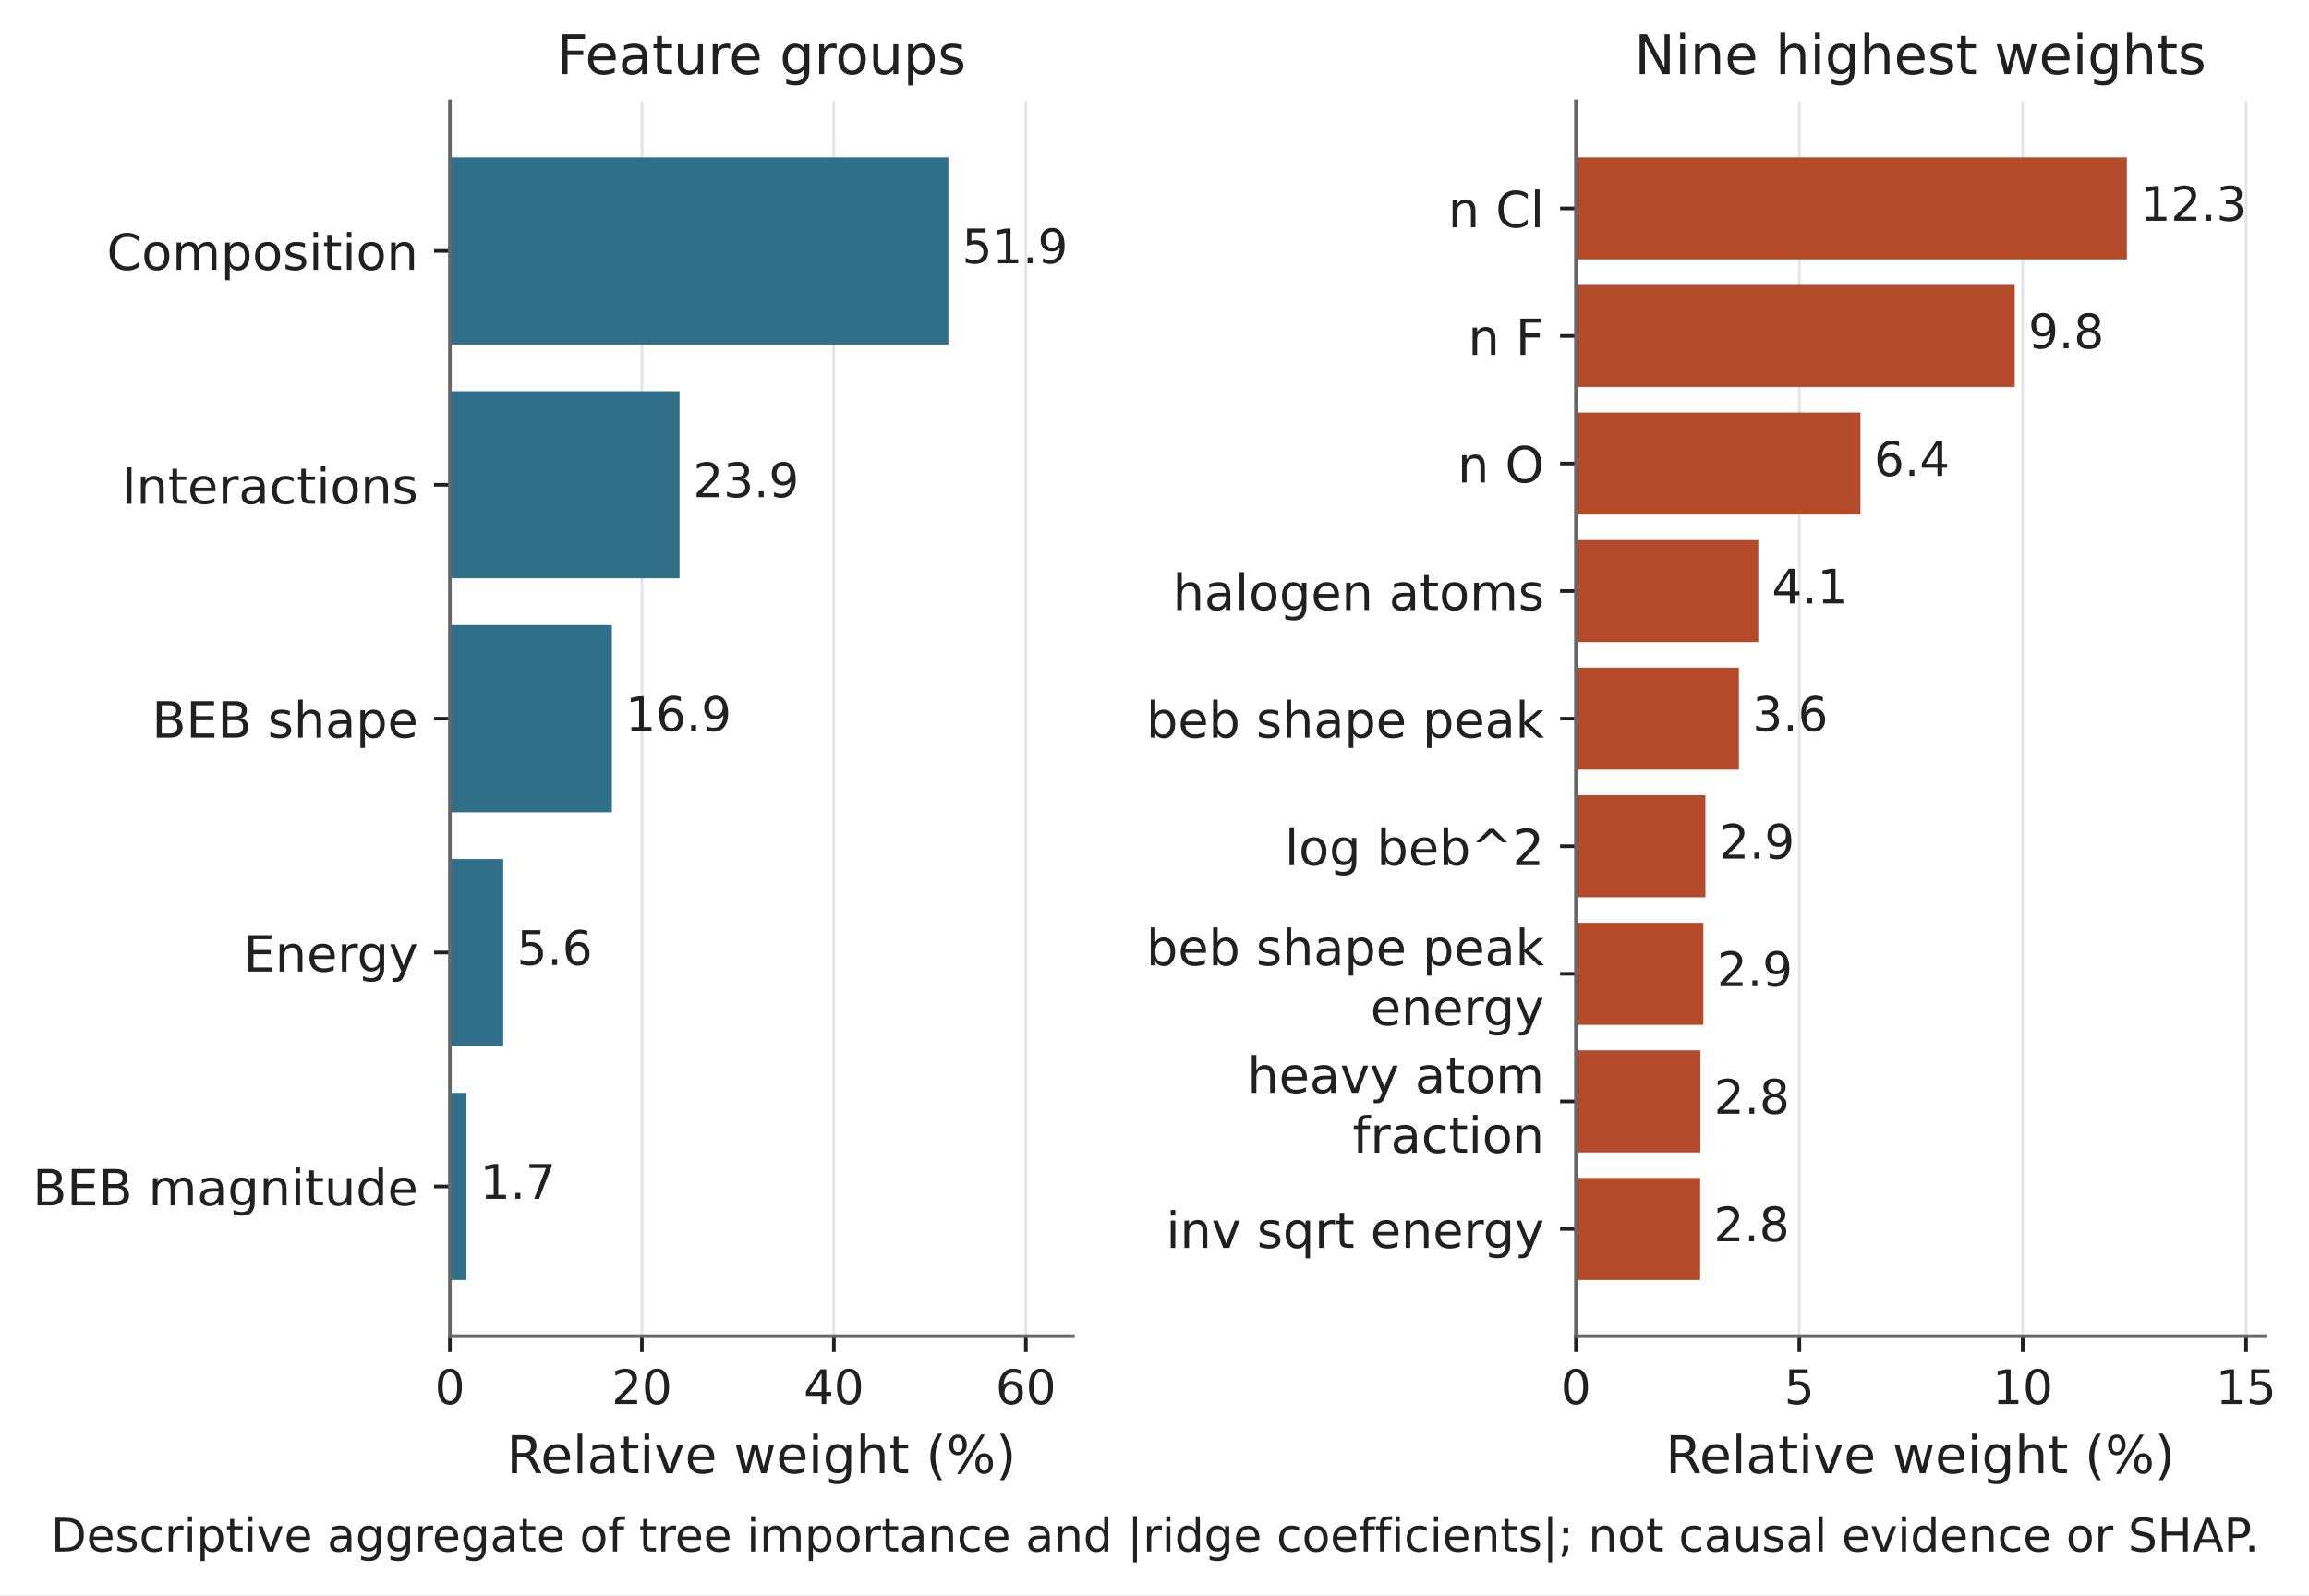
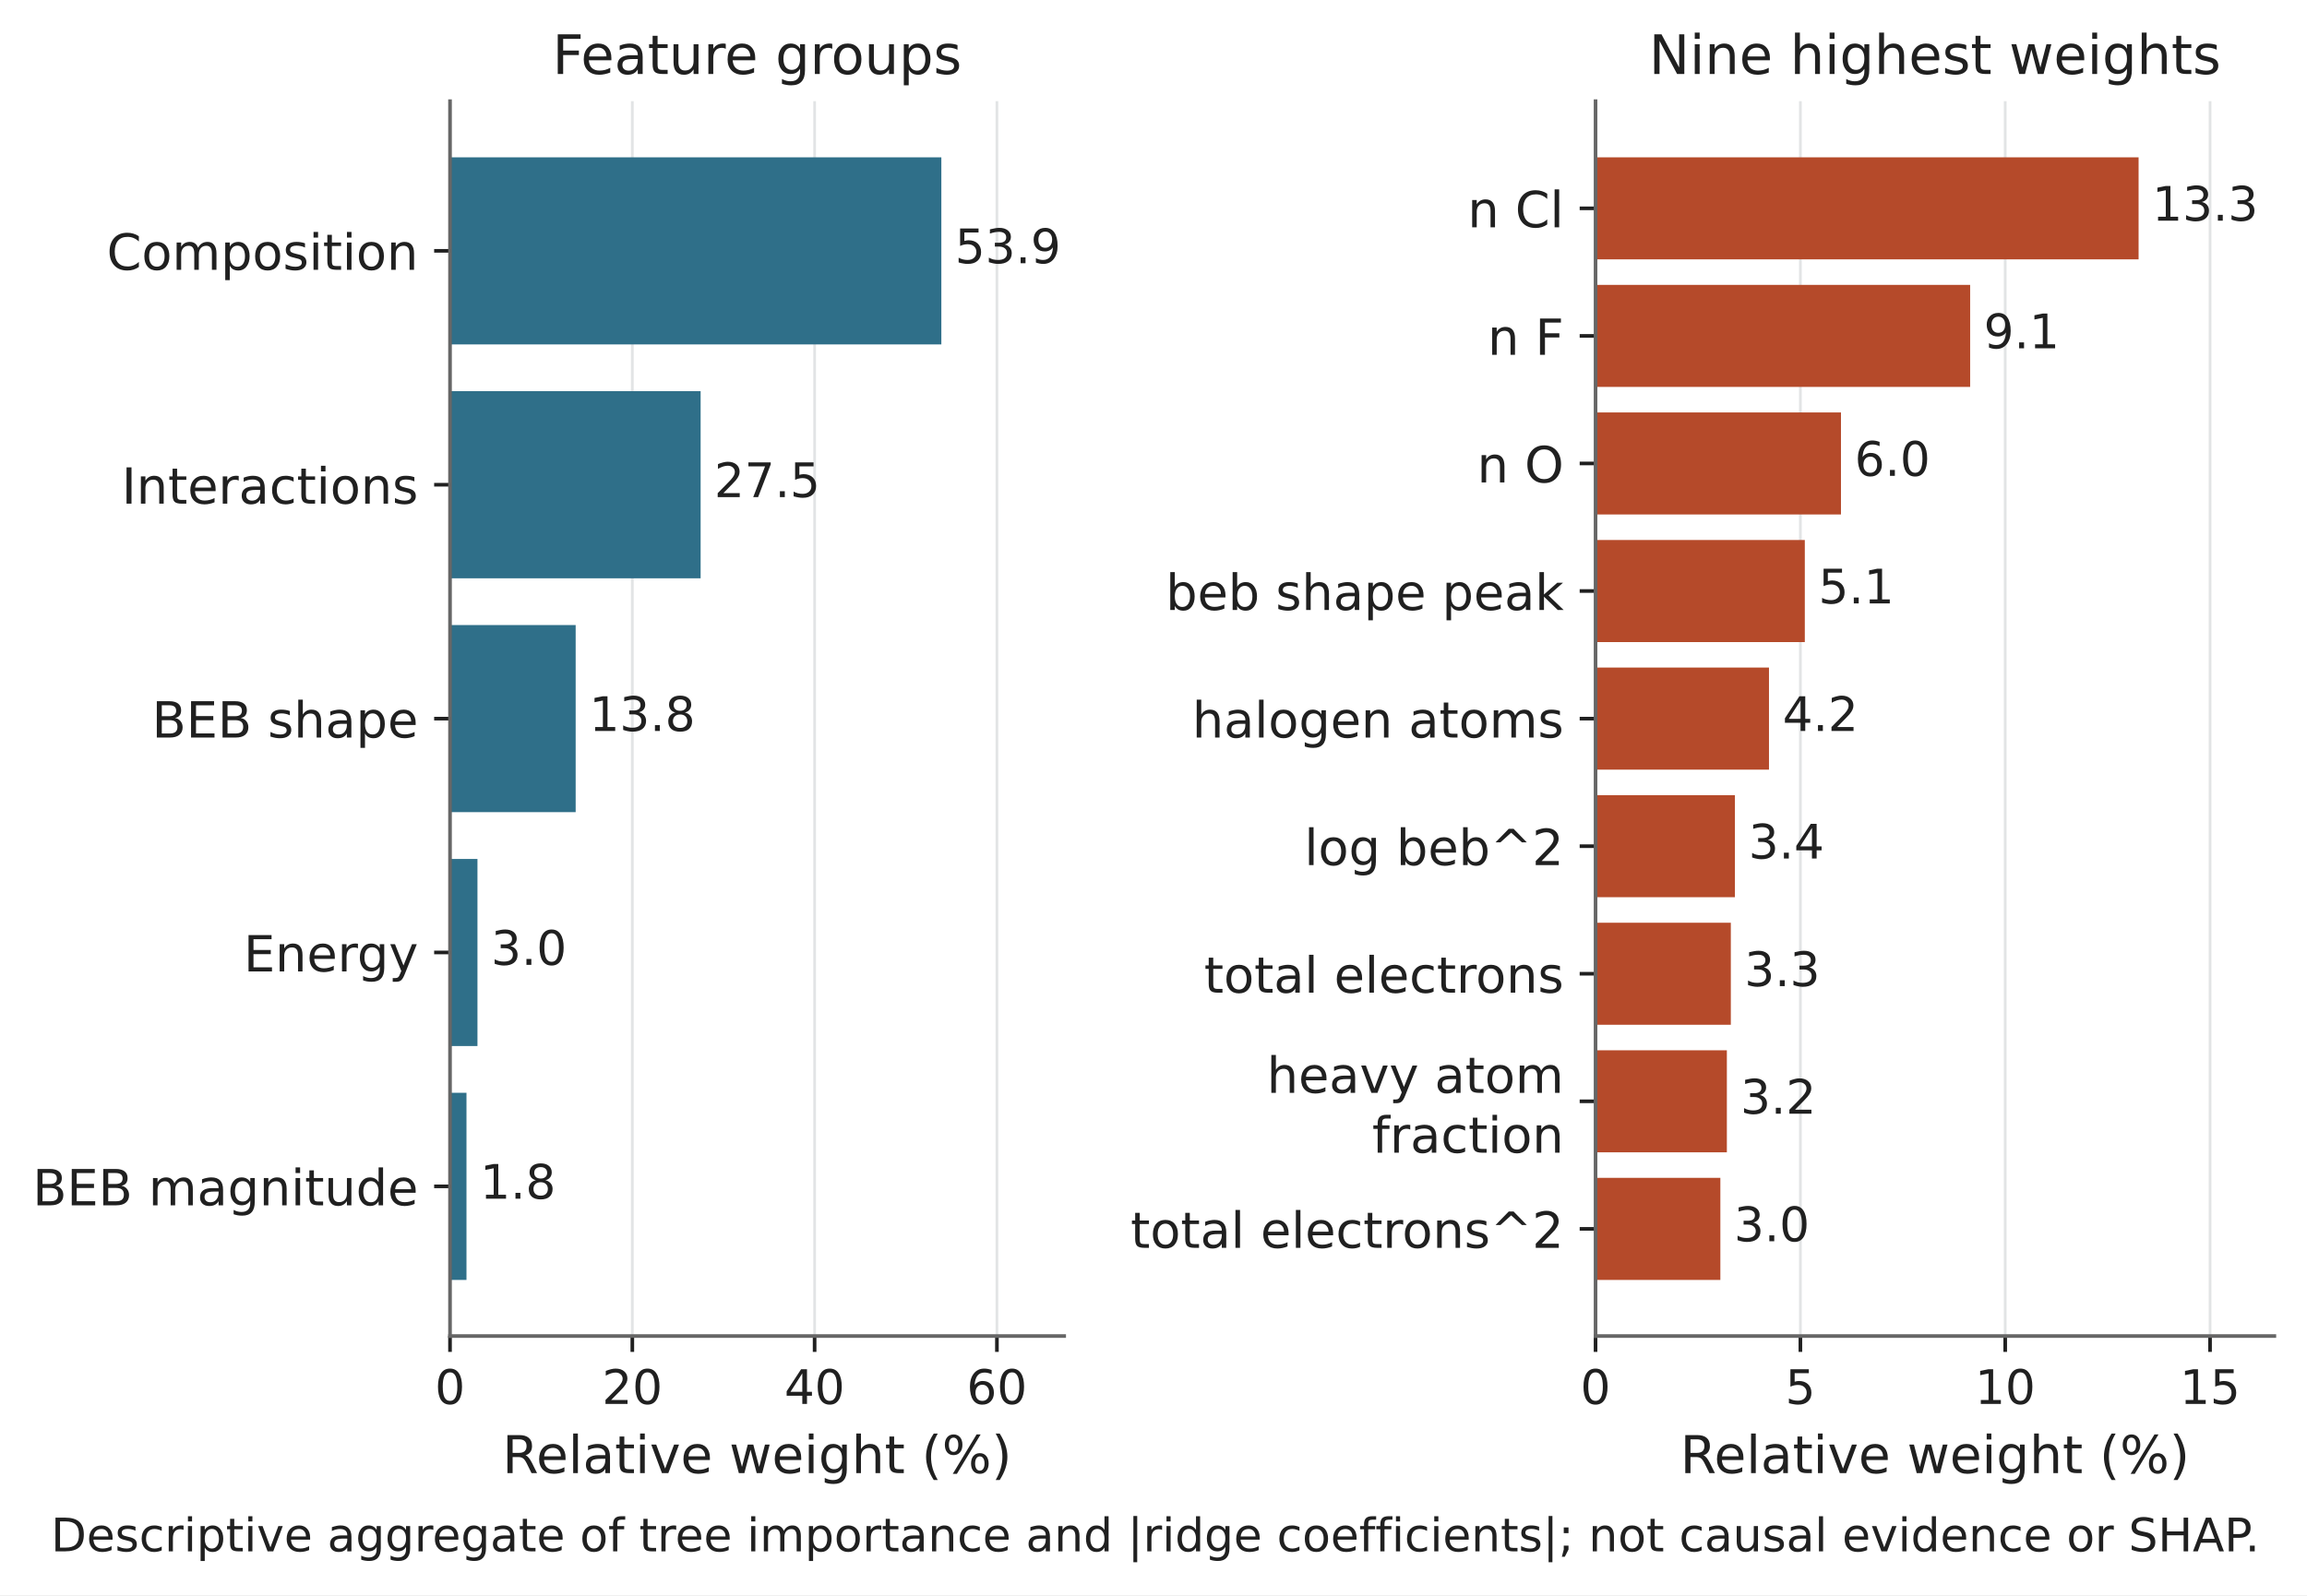
- <svg xmlns="http://www.w3.org/2000/svg" xmlns:xlink="http://www.w3.org/1999/xlink" width="509.316pt" height="351.862pt" viewBox="0 0 509.316 351.862" version="1.1">
+ <svg xmlns="http://www.w3.org/2000/svg" xmlns:xlink="http://www.w3.org/1999/xlink" width="508.762pt" height="351.862pt" viewBox="0 0 508.762 351.862" version="1.1">
  <defs>
    <style type="text/css">*{stroke-linejoin: round; stroke-linecap: butt}</style>
  </defs>
  <g id="figure_1">
    <g id="patch_1">
-       <path d="M 0 351.862  L 509.316 351.862  L 509.316 0  L 0 0  z " style="fill: #ffffff" />
+       <path d="M 0 351.862  L 508.762 351.862  L 508.762 0  L 0 0  z " style="fill: #ffffff" />
    </g>
    <g id="axes_1">
      <g id="patch_2">
-         <path d="M 99.242 294.718  L 236.682 294.718  L 236.682 22.318  L 99.242 22.318  z " style="fill: #ffffff" />
+         <path d="M 99.242 294.718  L 234.682 294.718  L 234.682 22.318  L 99.242 22.318  z " style="fill: #ffffff" />
      </g>
      <g id="matplotlib.axis_1">
        <g id="xtick_1">
          <g id="line2d_1">
-             <path d="M 99.242 294.718  L 99.242 22.318  " clip-path="url(#p1b26fe51cd)" style="fill: none; stroke: #e2e4e5; stroke-width: 0.6; stroke-linecap: square" />
+             <path d="M 99.242 294.718  L 99.242 22.318  " clip-path="url(#p15e8ff635b)" style="fill: none; stroke: #e2e4e5; stroke-width: 0.6; stroke-linecap: square" />
          </g>
          <g id="line2d_2">
            <defs>
-               <path id="m75eebff35b" d="M 0 0  L 0 3.5  " style="stroke: #202020; stroke-width: 0.8" />
+               <path id="m4b437f59b6" d="M 0 0  L 0 3.5  " style="stroke: #202020; stroke-width: 0.8" />
            </defs>
            <g>
-               <use xlink:href="#m75eebff35b" x="99.242" y="294.718" style="fill: #202020; stroke: #202020; stroke-width: 0.8" />
+               <use xlink:href="#m4b437f59b6" x="99.242" y="294.718" style="fill: #202020; stroke: #202020; stroke-width: 0.8" />
            </g>
          </g>
          <g id="text_1">
            <text style="font-size: 10.5px; font-family: 'DejaVu Sans'; text-anchor: middle; fill: #202020" x="99.242" y="309.696" transform="rotate(-0 99.24203 309.6957)">0</text>
          </g>
        </g>
        <g id="xtick_2">
          <g id="line2d_3">
-             <path d="M 141.59 294.718  L 141.59 22.318  " clip-path="url(#p1b26fe51cd)" style="fill: none; stroke: #e2e4e5; stroke-width: 0.6; stroke-linecap: square" />
+             <path d="M 139.445 294.718  L 139.445 22.318  " clip-path="url(#p15e8ff635b)" style="fill: none; stroke: #e2e4e5; stroke-width: 0.6; stroke-linecap: square" />
          </g>
          <g id="line2d_4">
            <g>
-               <use xlink:href="#m75eebff35b" x="141.59" y="294.718" style="fill: #202020; stroke: #202020; stroke-width: 0.8" />
+               <use xlink:href="#m4b437f59b6" x="139.445" y="294.718" style="fill: #202020; stroke: #202020; stroke-width: 0.8" />
            </g>
          </g>
          <g id="text_2">
-             <text style="font-size: 10.5px; font-family: 'DejaVu Sans'; text-anchor: middle; fill: #202020" x="141.59" y="309.696" transform="rotate(-0 141.5899 309.6957)">20</text>
+             <text style="font-size: 10.5px; font-family: 'DejaVu Sans'; text-anchor: middle; fill: #202020" x="139.445" y="309.696" transform="rotate(-0 139.4445 309.6957)">20</text>
          </g>
        </g>
        <g id="xtick_3">
          <g id="line2d_5">
-             <path d="M 183.938 294.718  L 183.938 22.318  " clip-path="url(#p1b26fe51cd)" style="fill: none; stroke: #e2e4e5; stroke-width: 0.6; stroke-linecap: square" />
+             <path d="M 179.647 294.718  L 179.647 22.318  " clip-path="url(#p15e8ff635b)" style="fill: none; stroke: #e2e4e5; stroke-width: 0.6; stroke-linecap: square" />
          </g>
          <g id="line2d_6">
            <g>
-               <use xlink:href="#m75eebff35b" x="183.938" y="294.718" style="fill: #202020; stroke: #202020; stroke-width: 0.8" />
+               <use xlink:href="#m4b437f59b6" x="179.647" y="294.718" style="fill: #202020; stroke: #202020; stroke-width: 0.8" />
            </g>
          </g>
          <g id="text_3">
-             <text style="font-size: 10.5px; font-family: 'DejaVu Sans'; text-anchor: middle; fill: #202020" x="183.938" y="309.696" transform="rotate(-0 183.9377 309.6957)">40</text>
+             <text style="font-size: 10.5px; font-family: 'DejaVu Sans'; text-anchor: middle; fill: #202020" x="179.647" y="309.696" transform="rotate(-0 179.647 309.6957)">40</text>
          </g>
        </g>
        <g id="xtick_4">
          <g id="line2d_7">
-             <path d="M 226.286 294.718  L 226.286 22.318  " clip-path="url(#p1b26fe51cd)" style="fill: none; stroke: #e2e4e5; stroke-width: 0.6; stroke-linecap: square" />
+             <path d="M 219.85 294.718  L 219.85 22.318  " clip-path="url(#p15e8ff635b)" style="fill: none; stroke: #e2e4e5; stroke-width: 0.6; stroke-linecap: square" />
          </g>
          <g id="line2d_8">
            <g>
-               <use xlink:href="#m75eebff35b" x="226.286" y="294.718" style="fill: #202020; stroke: #202020; stroke-width: 0.8" />
+               <use xlink:href="#m4b437f59b6" x="219.85" y="294.718" style="fill: #202020; stroke: #202020; stroke-width: 0.8" />
            </g>
          </g>
          <g id="text_4">
-             <text style="font-size: 10.5px; font-family: 'DejaVu Sans'; text-anchor: middle; fill: #202020" x="226.286" y="309.696" transform="rotate(-0 226.2856 309.6957)">60</text>
+             <text style="font-size: 10.5px; font-family: 'DejaVu Sans'; text-anchor: middle; fill: #202020" x="219.85" y="309.696" transform="rotate(-0 219.8495 309.6957)">60</text>
          </g>
        </g>
        <g id="text_5">
-           <text style="font-size: 11.5px; font-family: 'DejaVu Sans'; text-anchor: middle; fill: #202020" x="167.962" y="324.956" transform="rotate(-0 167.9619 324.9563)">Relative weight (%)</text>
+           <text style="font-size: 11.5px; font-family: 'DejaVu Sans'; text-anchor: middle; fill: #202020" x="166.962" y="324.956" transform="rotate(-0 166.9619 324.9563)">Relative weight (%)</text>
        </g>
      </g>
      <g id="matplotlib.axis_2">
        <g id="ytick_1">
          <g id="line2d_9">
            <defs>
-               <path id="m77bec9c396" d="M 0 0  L -3.5 0  " style="stroke: #202020; stroke-width: 0.8" />
+               <path id="m055563687e" d="M 0 0  L -3.5 0  " style="stroke: #202020; stroke-width: 0.8" />
            </defs>
            <g>
-               <use xlink:href="#m77bec9c396" x="99.242" y="55.336" style="fill: #202020; stroke: #202020; stroke-width: 0.8" />
+               <use xlink:href="#m055563687e" x="99.242" y="55.336" style="fill: #202020; stroke: #202020; stroke-width: 0.8" />
            </g>
          </g>
          <g id="text_6">
            <text style="font-size: 11px; font-family: 'DejaVu Sans'; text-anchor: end; fill: #202020" x="92.242" y="59.515" transform="rotate(-0 92.24203 59.51545)">Composition</text>
          </g>
        </g>
        <g id="ytick_2">
          <g id="line2d_10">
            <g>
-               <use xlink:href="#m77bec9c396" x="99.242" y="106.927" style="fill: #202020; stroke: #202020; stroke-width: 0.8" />
+               <use xlink:href="#m055563687e" x="99.242" y="106.927" style="fill: #202020; stroke: #202020; stroke-width: 0.8" />
            </g>
          </g>
          <g id="text_7">
            <text style="font-size: 11px; font-family: 'DejaVu Sans'; text-anchor: end; fill: #202020" x="92.242" y="111.106" transform="rotate(-0 92.24203 111.1064)">Interactions</text>
          </g>
        </g>
        <g id="ytick_3">
          <g id="line2d_11">
            <g>
-               <use xlink:href="#m77bec9c396" x="99.242" y="158.518" style="fill: #202020; stroke: #202020; stroke-width: 0.8" />
+               <use xlink:href="#m055563687e" x="99.242" y="158.518" style="fill: #202020; stroke: #202020; stroke-width: 0.8" />
            </g>
          </g>
          <g id="text_8">
            <text style="font-size: 11px; font-family: 'DejaVu Sans'; text-anchor: end; fill: #202020" x="92.242" y="162.697" transform="rotate(-0 92.24203 162.6973)">BEB shape</text>
          </g>
        </g>
        <g id="ytick_4">
          <g id="line2d_12">
            <g>
-               <use xlink:href="#m77bec9c396" x="99.242" y="210.109" style="fill: #202020; stroke: #202020; stroke-width: 0.8" />
+               <use xlink:href="#m055563687e" x="99.242" y="210.109" style="fill: #202020; stroke: #202020; stroke-width: 0.8" />
            </g>
          </g>
          <g id="text_9">
            <text style="font-size: 11px; font-family: 'DejaVu Sans'; text-anchor: end; fill: #202020" x="92.242" y="214.288" transform="rotate(-0 92.24203 214.2877)">Energy</text>
          </g>
        </g>
        <g id="ytick_5">
          <g id="line2d_13">
            <g>
-               <use xlink:href="#m77bec9c396" x="99.242" y="261.7" style="fill: #202020; stroke: #202020; stroke-width: 0.8" />
+               <use xlink:href="#m055563687e" x="99.242" y="261.7" style="fill: #202020; stroke: #202020; stroke-width: 0.8" />
            </g>
          </g>
          <g id="text_10">
            <text style="font-size: 11px; font-family: 'DejaVu Sans'; text-anchor: end; fill: #202020" x="92.242" y="265.879" transform="rotate(-0 92.24203 265.8791)">BEB magnitude</text>
          </g>
        </g>
      </g>
      <g id="patch_3">
-         <path d="M 99.242 34.7  L 209.194 34.7  L 209.194 75.973  L 99.242 75.973  z " clip-path="url(#p1b26fe51cd)" style="fill: #2f6f89" />
+         <path d="M 99.242 34.7  L 207.594 34.7  L 207.594 75.973  L 99.242 75.973  z " clip-path="url(#p15e8ff635b)" style="fill: #2f6f89" />
      </g>
      <g id="patch_4">
-         <path d="M 99.242 86.291  L 149.887 86.291  L 149.887 127.564  L 99.242 127.564  z " clip-path="url(#p1b26fe51cd)" style="fill: #2f6f89" />
+         <path d="M 99.242 86.291  L 154.509 86.291  L 154.509 127.564  L 99.242 127.564  z " clip-path="url(#p15e8ff635b)" style="fill: #2f6f89" />
      </g>
      <g id="patch_5">
-         <path d="M 99.242 137.882  L 134.977 137.882  L 134.977 179.154  L 99.242 179.154  z " clip-path="url(#p1b26fe51cd)" style="fill: #2f6f89" />
+         <path d="M 99.242 137.882  L 126.952 137.882  L 126.952 179.154  L 99.242 179.154  z " clip-path="url(#p15e8ff635b)" style="fill: #2f6f89" />
      </g>
      <g id="patch_6">
-         <path d="M 99.242 189.473  L 111.003 189.473  L 111.003 230.745  L 99.242 230.745  z " clip-path="url(#p1b26fe51cd)" style="fill: #2f6f89" />
+         <path d="M 99.242 189.473  L 105.294 189.473  L 105.294 230.745  L 99.242 230.745  z " clip-path="url(#p15e8ff635b)" style="fill: #2f6f89" />
      </g>
      <g id="patch_7">
-         <path d="M 99.242 241.064  L 102.889 241.064  L 102.889 282.336  L 99.242 282.336  z " clip-path="url(#p1b26fe51cd)" style="fill: #2f6f89" />
+         <path d="M 99.242 241.064  L 102.874 241.064  L 102.874 282.336  L 99.242 282.336  z " clip-path="url(#p15e8ff635b)" style="fill: #2f6f89" />
      </g>
      <g id="patch_8">
        <path d="M 99.242 294.718  L 99.242 22.318  " style="fill: none; stroke: #666666; stroke-width: 0.8; stroke-linejoin: miter; stroke-linecap: square" />
      </g>
      <g id="patch_9">
-         <path d="M 99.242 294.718  L 236.682 294.718  " style="fill: none; stroke: #666666; stroke-width: 0.8; stroke-linejoin: miter; stroke-linecap: square" />
+         <path d="M 99.242 294.718  L 234.682 294.718  " style="fill: none; stroke: #666666; stroke-width: 0.8; stroke-linejoin: miter; stroke-linecap: square" />
      </g>
      <g id="text_11">
-         <text style="font-size: 10.5px; font-family: 'DejaVu Sans'; text-anchor: start; fill: #202020" x="212.194" y="58.064" transform="rotate(-0 212.1938 58.06385)">51.9</text>
+         <text style="font-size: 10.5px; font-family: 'DejaVu Sans'; text-anchor: start; fill: #202020" x="210.594" y="58.064" transform="rotate(-0 210.5938 58.06385)">53.9</text>
      </g>
      <g id="text_12">
-         <text style="font-size: 10.5px; font-family: 'DejaVu Sans'; text-anchor: start; fill: #202020" x="152.887" y="109.655" transform="rotate(-0 152.8869 109.6548)">23.9</text>
+         <text style="font-size: 10.5px; font-family: 'DejaVu Sans'; text-anchor: start; fill: #202020" x="157.509" y="109.655" transform="rotate(-0 157.5092 109.6548)">27.5</text>
      </g>
      <g id="text_13">
-         <text style="font-size: 10.5px; font-family: 'DejaVu Sans'; text-anchor: start; fill: #202020" x="137.977" y="161.246" transform="rotate(-0 137.9773 161.2457)">16.9</text>
+         <text style="font-size: 10.5px; font-family: 'DejaVu Sans'; text-anchor: start; fill: #202020" x="129.952" y="161.246" transform="rotate(-0 129.9519 161.2457)">13.8</text>
      </g>
      <g id="text_14">
-         <text style="font-size: 10.5px; font-family: 'DejaVu Sans'; text-anchor: start; fill: #202020" x="114.003" y="212.837" transform="rotate(-0 114.0028 212.8366)">5.6</text>
+         <text style="font-size: 10.5px; font-family: 'DejaVu Sans'; text-anchor: start; fill: #202020" x="108.294" y="212.837" transform="rotate(-0 108.2936 212.8366)">3.0</text>
      </g>
      <g id="text_15">
-         <text style="font-size: 10.5px; font-family: 'DejaVu Sans'; text-anchor: start; fill: #202020" x="105.889" y="264.427" transform="rotate(-0 105.8887 264.4275)">1.7</text>
+         <text style="font-size: 10.5px; font-family: 'DejaVu Sans'; text-anchor: start; fill: #202020" x="105.874" y="264.427" transform="rotate(-0 105.8742 264.4275)">1.8</text>
      </g>
      <g id="text_16">
-         <text style="font-size: 12px; font-family: 'DejaVu Sans'; text-anchor: middle; fill: #202020" x="167.962" y="16.318" transform="rotate(-0 167.9619 16.31812)">Feature groups</text>
+         <text style="font-size: 12px; font-family: 'DejaVu Sans'; text-anchor: middle; fill: #202020" x="166.962" y="16.318" transform="rotate(-0 166.9619 16.31812)">Feature groups</text>
      </g>
    </g>
    <g id="axes_2">
      <g id="patch_10">
-         <path d="M 347.622 294.718  L 499.529 294.718  L 499.529 22.318  L 347.622 22.318  z " style="fill: #ffffff" />
+         <path d="M 351.865 294.718  L 501.562 294.718  L 501.562 22.318  L 351.865 22.318  z " style="fill: #ffffff" />
      </g>
      <g id="matplotlib.axis_3">
        <g id="xtick_5">
          <g id="line2d_14">
-             <path d="M 347.622 294.718  L 347.622 22.318  " clip-path="url(#p68d3680380)" style="fill: none; stroke: #e2e4e5; stroke-width: 0.6; stroke-linecap: square" />
+             <path d="M 351.865 294.718  L 351.865 22.318  " clip-path="url(#p2830ef398a)" style="fill: none; stroke: #e2e4e5; stroke-width: 0.6; stroke-linecap: square" />
          </g>
          <g id="line2d_15">
            <g>
-               <use xlink:href="#m75eebff35b" x="347.622" y="294.718" style="fill: #202020; stroke: #202020; stroke-width: 0.8" />
+               <use xlink:href="#m4b437f59b6" x="351.865" y="294.718" style="fill: #202020; stroke: #202020; stroke-width: 0.8" />
            </g>
          </g>
          <g id="text_17">
-             <text style="font-size: 10.5px; font-family: 'DejaVu Sans'; text-anchor: middle; fill: #202020" x="347.622" y="309.696" transform="rotate(-0 347.6217 309.6957)">0</text>
+             <text style="font-size: 10.5px; font-family: 'DejaVu Sans'; text-anchor: middle; fill: #202020" x="351.865" y="309.696" transform="rotate(-0 351.8655 309.6957)">0</text>
          </g>
        </g>
        <g id="xtick_6">
          <g id="line2d_16">
-             <path d="M 396.893 294.718  L 396.893 22.318  " clip-path="url(#p68d3680380)" style="fill: none; stroke: #e2e4e5; stroke-width: 0.6; stroke-linecap: square" />
+             <path d="M 397.038 294.718  L 397.038 22.318  " clip-path="url(#p2830ef398a)" style="fill: none; stroke: #e2e4e5; stroke-width: 0.6; stroke-linecap: square" />
          </g>
          <g id="line2d_17">
            <g>
-               <use xlink:href="#m75eebff35b" x="396.893" y="294.718" style="fill: #202020; stroke: #202020; stroke-width: 0.8" />
+               <use xlink:href="#m4b437f59b6" x="397.038" y="294.718" style="fill: #202020; stroke: #202020; stroke-width: 0.8" />
            </g>
          </g>
          <g id="text_18">
-             <text style="font-size: 10.5px; font-family: 'DejaVu Sans'; text-anchor: middle; fill: #202020" x="396.893" y="309.696" transform="rotate(-0 396.893 309.6957)">5</text>
+             <text style="font-size: 10.5px; font-family: 'DejaVu Sans'; text-anchor: middle; fill: #202020" x="397.038" y="309.696" transform="rotate(-0 397.0375 309.6957)">5</text>
          </g>
        </g>
        <g id="xtick_7">
          <g id="line2d_18">
-             <path d="M 446.164 294.718  L 446.164 22.318  " clip-path="url(#p68d3680380)" style="fill: none; stroke: #e2e4e5; stroke-width: 0.6; stroke-linecap: square" />
+             <path d="M 442.21 294.718  L 442.21 22.318  " clip-path="url(#p2830ef398a)" style="fill: none; stroke: #e2e4e5; stroke-width: 0.6; stroke-linecap: square" />
          </g>
          <g id="line2d_19">
            <g>
-               <use xlink:href="#m75eebff35b" x="446.164" y="294.718" style="fill: #202020; stroke: #202020; stroke-width: 0.8" />
+               <use xlink:href="#m4b437f59b6" x="442.21" y="294.718" style="fill: #202020; stroke: #202020; stroke-width: 0.8" />
            </g>
          </g>
          <g id="text_19">
-             <text style="font-size: 10.5px; font-family: 'DejaVu Sans'; text-anchor: middle; fill: #202020" x="446.164" y="309.696" transform="rotate(-0 446.1643 309.6957)">10</text>
+             <text style="font-size: 10.5px; font-family: 'DejaVu Sans'; text-anchor: middle; fill: #202020" x="442.21" y="309.696" transform="rotate(-0 442.2095 309.6957)">10</text>
          </g>
        </g>
        <g id="xtick_8">
          <g id="line2d_20">
-             <path d="M 495.436 294.718  L 495.436 22.318  " clip-path="url(#p68d3680380)" style="fill: none; stroke: #e2e4e5; stroke-width: 0.6; stroke-linecap: square" />
+             <path d="M 487.382 294.718  L 487.382 22.318  " clip-path="url(#p2830ef398a)" style="fill: none; stroke: #e2e4e5; stroke-width: 0.6; stroke-linecap: square" />
          </g>
          <g id="line2d_21">
            <g>
-               <use xlink:href="#m75eebff35b" x="495.436" y="294.718" style="fill: #202020; stroke: #202020; stroke-width: 0.8" />
+               <use xlink:href="#m4b437f59b6" x="487.382" y="294.718" style="fill: #202020; stroke: #202020; stroke-width: 0.8" />
            </g>
          </g>
          <g id="text_20">
-             <text style="font-size: 10.5px; font-family: 'DejaVu Sans'; text-anchor: middle; fill: #202020" x="495.436" y="309.696" transform="rotate(-0 495.4356 309.6957)">15</text>
+             <text style="font-size: 10.5px; font-family: 'DejaVu Sans'; text-anchor: middle; fill: #202020" x="487.382" y="309.696" transform="rotate(-0 487.3815 309.6957)">15</text>
          </g>
        </g>
        <g id="text_21">
-           <text style="font-size: 11.5px; font-family: 'DejaVu Sans'; text-anchor: middle; fill: #202020" x="423.575" y="324.956" transform="rotate(-0 423.5752 324.9563)">Relative weight (%)</text>
+           <text style="font-size: 11.5px; font-family: 'DejaVu Sans'; text-anchor: middle; fill: #202020" x="426.714" y="324.956" transform="rotate(-0 426.7138 324.9563)">Relative weight (%)</text>
        </g>
      </g>
      <g id="matplotlib.axis_4">
        <g id="ytick_6">
          <g id="line2d_22">
            <g>
-               <use xlink:href="#m77bec9c396" x="347.622" y="45.956" style="fill: #202020; stroke: #202020; stroke-width: 0.8" />
+               <use xlink:href="#m055563687e" x="351.865" y="45.956" style="fill: #202020; stroke: #202020; stroke-width: 0.8" />
            </g>
          </g>
          <g id="text_22">
-             <text style="font-size: 11px; font-family: 'DejaVu Sans'; text-anchor: end; fill: #202020" x="340.622" y="50.135" transform="rotate(-0 340.6217 50.13528)">n Cl</text>
+             <text style="font-size: 11px; font-family: 'DejaVu Sans'; text-anchor: end; fill: #202020" x="344.865" y="50.135" transform="rotate(-0 344.8655 50.13528)">n Cl</text>
          </g>
        </g>
        <g id="ytick_7">
          <g id="line2d_23">
            <g>
-               <use xlink:href="#m77bec9c396" x="347.622" y="74.097" style="fill: #202020; stroke: #202020; stroke-width: 0.8" />
+               <use xlink:href="#m055563687e" x="351.865" y="74.097" style="fill: #202020; stroke: #202020; stroke-width: 0.8" />
            </g>
          </g>
          <g id="text_23">
-             <text style="font-size: 11px; font-family: 'DejaVu Sans'; text-anchor: end; fill: #202020" x="340.622" y="78.275" transform="rotate(-0 340.6217 78.27535)">n F</text>
+             <text style="font-size: 11px; font-family: 'DejaVu Sans'; text-anchor: end; fill: #202020" x="344.865" y="78.275" transform="rotate(-0 344.8655 78.27535)">n F</text>
          </g>
        </g>
        <g id="ytick_8">
          <g id="line2d_24">
            <g>
-               <use xlink:href="#m77bec9c396" x="347.622" y="102.237" style="fill: #202020; stroke: #202020; stroke-width: 0.8" />
+               <use xlink:href="#m055563687e" x="351.865" y="102.237" style="fill: #202020; stroke: #202020; stroke-width: 0.8" />
            </g>
          </g>
          <g id="text_24">
-             <text style="font-size: 11px; font-family: 'DejaVu Sans'; text-anchor: end; fill: #202020" x="340.622" y="106.416" transform="rotate(-0 340.6217 106.4158)">n O</text>
+             <text style="font-size: 11px; font-family: 'DejaVu Sans'; text-anchor: end; fill: #202020" x="344.865" y="106.416" transform="rotate(-0 344.8655 106.4158)">n O</text>
          </g>
        </g>
        <g id="ytick_9">
          <g id="line2d_25">
            <g>
-               <use xlink:href="#m77bec9c396" x="347.622" y="130.378" style="fill: #202020; stroke: #202020; stroke-width: 0.8" />
+               <use xlink:href="#m055563687e" x="351.865" y="130.378" style="fill: #202020; stroke: #202020; stroke-width: 0.8" />
            </g>
          </g>
          <g id="text_25">
-             <text style="font-size: 11px; font-family: 'DejaVu Sans'; text-anchor: end; fill: #202020" x="340.622" y="134.557" transform="rotate(-0 340.6217 134.5568)">halogen atoms</text>
+             <text style="font-size: 11px; font-family: 'DejaVu Sans'; text-anchor: end; fill: #202020" x="344.865" y="134.557" transform="rotate(-0 344.8655 134.5568)">beb shape peak</text>
          </g>
        </g>
        <g id="ytick_10">
          <g id="line2d_26">
            <g>
-               <use xlink:href="#m77bec9c396" x="347.622" y="158.518" style="fill: #202020; stroke: #202020; stroke-width: 0.8" />
+               <use xlink:href="#m055563687e" x="351.865" y="158.518" style="fill: #202020; stroke: #202020; stroke-width: 0.8" />
            </g>
          </g>
          <g id="text_26">
-             <text style="font-size: 11px; font-family: 'DejaVu Sans'; text-anchor: end; fill: #202020" x="340.622" y="162.697" transform="rotate(-0 340.6217 162.6973)">beb shape peak</text>
+             <text style="font-size: 11px; font-family: 'DejaVu Sans'; text-anchor: end; fill: #202020" x="344.865" y="162.697" transform="rotate(-0 344.8655 162.6973)">halogen atoms</text>
          </g>
        </g>
        <g id="ytick_11">
          <g id="line2d_27">
            <g>
-               <use xlink:href="#m77bec9c396" x="347.622" y="186.659" style="fill: #202020; stroke: #202020; stroke-width: 0.8" />
+               <use xlink:href="#m055563687e" x="351.865" y="186.659" style="fill: #202020; stroke: #202020; stroke-width: 0.8" />
            </g>
          </g>
          <g id="text_27">
-             <text style="font-size: 11px; font-family: 'DejaVu Sans'; text-anchor: end; fill: #202020" x="340.622" y="190.838" transform="rotate(-0 340.6217 190.8378)">log beb^2</text>
+             <text style="font-size: 11px; font-family: 'DejaVu Sans'; text-anchor: end; fill: #202020" x="344.865" y="190.838" transform="rotate(-0 344.8655 190.8378)">log beb^2</text>
          </g>
        </g>
        <g id="ytick_12">
          <g id="line2d_28">
            <g>
-               <use xlink:href="#m77bec9c396" x="347.622" y="214.799" style="fill: #202020; stroke: #202020; stroke-width: 0.8" />
+               <use xlink:href="#m055563687e" x="351.865" y="214.799" style="fill: #202020; stroke: #202020; stroke-width: 0.8" />
            </g>
          </g>
          <g id="text_28">
-             <text style="font-size: 11px; font-family: 'DejaVu Sans'; fill: #202020" transform="translate(252.8383 212.9277)">beb shape peak</text>
-             <text style="font-size: 11px; font-family: 'DejaVu Sans'; fill: #202020" transform="translate(302.2902 226.1299)">energy</text>
+             <text style="font-size: 11px; font-family: 'DejaVu Sans'; text-anchor: end; fill: #202020" x="344.865" y="218.978" transform="rotate(-0 344.8655 218.9783)">total electrons</text>
          </g>
        </g>
        <g id="ytick_13">
          <g id="line2d_29">
            <g>
-               <use xlink:href="#m77bec9c396" x="347.622" y="242.94" style="fill: #202020; stroke: #202020; stroke-width: 0.8" />
+               <use xlink:href="#m055563687e" x="351.865" y="242.94" style="fill: #202020; stroke: #202020; stroke-width: 0.8" />
            </g>
          </g>
          <g id="text_29">
-             <text style="font-size: 11px; font-family: 'DejaVu Sans'; fill: #202020" transform="translate(275.1253 241.0678)">heavy atom</text>
-             <text style="font-size: 11px; font-family: 'DejaVu Sans'; fill: #202020" transform="translate(298.368 254.2708)">fraction</text>
+             <text style="font-size: 11px; font-family: 'DejaVu Sans'; fill: #202020" transform="translate(279.3691 241.0678)">heavy atom</text>
+             <text style="font-size: 11px; font-family: 'DejaVu Sans'; fill: #202020" transform="translate(302.6117 254.2708)">fraction</text>
          </g>
        </g>
        <g id="ytick_14">
          <g id="line2d_30">
            <g>
-               <use xlink:href="#m77bec9c396" x="347.622" y="271.08" style="fill: #202020; stroke: #202020; stroke-width: 0.8" />
+               <use xlink:href="#m055563687e" x="351.865" y="271.08" style="fill: #202020; stroke: #202020; stroke-width: 0.8" />
            </g>
          </g>
          <g id="text_30">
-             <text style="font-size: 11px; font-family: 'DejaVu Sans'; text-anchor: end; fill: #202020" x="340.622" y="275.259" transform="rotate(-0 340.6217 275.2592)">inv sqrt energy</text>
+             <text style="font-size: 11px; font-family: 'DejaVu Sans'; text-anchor: end; fill: #202020" x="344.865" y="275.259" transform="rotate(-0 344.8655 275.2592)">total electrons^2</text>
          </g>
        </g>
      </g>
      <g id="patch_11">
-         <path d="M 347.622 34.7  L 469.147 34.7  L 469.147 57.212  L 347.622 57.212  z " clip-path="url(#p68d3680380)" style="fill: #b54a2a" />
+         <path d="M 351.865 34.7  L 471.623 34.7  L 471.623 57.212  L 351.865 57.212  z " clip-path="url(#p2830ef398a)" style="fill: #b54a2a" />
      </g>
      <g id="patch_12">
-         <path d="M 347.622 62.84  L 444.407 62.84  L 444.407 85.353  L 347.622 85.353  z " clip-path="url(#p68d3680380)" style="fill: #b54a2a" />
+         <path d="M 351.865 62.84  L 434.477 62.84  L 434.477 85.353  L 351.865 85.353  z " clip-path="url(#p2830ef398a)" style="fill: #b54a2a" />
      </g>
      <g id="patch_13">
-         <path d="M 347.622 90.981  L 410.38 90.981  L 410.38 113.493  L 347.622 113.493  z " clip-path="url(#p68d3680380)" style="fill: #b54a2a" />
+         <path d="M 351.865 90.981  L 405.99 90.981  L 405.99 113.493  L 351.865 113.493  z " clip-path="url(#p2830ef398a)" style="fill: #b54a2a" />
      </g>
      <g id="patch_14">
-         <path d="M 347.622 119.121  L 387.839 119.121  L 387.839 141.634  L 347.622 141.634  z " clip-path="url(#p68d3680380)" style="fill: #b54a2a" />
+         <path d="M 351.865 119.121  L 398.016 119.121  L 398.016 141.634  L 351.865 141.634  z " clip-path="url(#p2830ef398a)" style="fill: #b54a2a" />
      </g>
      <g id="patch_15">
-         <path d="M 347.622 147.262  L 383.56 147.262  L 383.56 169.774  L 347.622 169.774  z " clip-path="url(#p68d3680380)" style="fill: #b54a2a" />
+         <path d="M 351.865 147.262  L 390.113 147.262  L 390.113 169.774  L 351.865 169.774  z " clip-path="url(#p2830ef398a)" style="fill: #b54a2a" />
      </g>
      <g id="patch_16">
-         <path d="M 347.622 175.402  L 376.18 175.402  L 376.18 197.915  L 347.622 197.915  z " clip-path="url(#p68d3680380)" style="fill: #b54a2a" />
+         <path d="M 351.865 175.402  L 382.603 175.402  L 382.603 197.915  L 351.865 197.915  z " clip-path="url(#p2830ef398a)" style="fill: #b54a2a" />
      </g>
      <g id="patch_17">
-         <path d="M 347.622 203.543  L 375.729 203.543  L 375.729 226.055  L 347.622 226.055  z " clip-path="url(#p68d3680380)" style="fill: #b54a2a" />
+         <path d="M 351.865 203.543  L 381.699 203.543  L 381.699 226.055  L 351.865 226.055  z " clip-path="url(#p2830ef398a)" style="fill: #b54a2a" />
      </g>
      <g id="patch_18">
-         <path d="M 347.622 231.683  L 375.071 231.683  L 375.071 254.196  L 347.622 254.196  z " clip-path="url(#p68d3680380)" style="fill: #b54a2a" />
+         <path d="M 351.865 231.683  L 380.824 231.683  L 380.824 254.196  L 351.865 254.196  z " clip-path="url(#p2830ef398a)" style="fill: #b54a2a" />
      </g>
      <g id="patch_19">
-         <path d="M 347.622 259.824  L 375.02 259.824  L 375.02 282.336  L 347.622 282.336  z " clip-path="url(#p68d3680380)" style="fill: #b54a2a" />
+         <path d="M 351.865 259.824  L 379.39 259.824  L 379.39 282.336  L 351.865 282.336  z " clip-path="url(#p2830ef398a)" style="fill: #b54a2a" />
      </g>
      <g id="patch_20">
-         <path d="M 347.622 294.718  L 347.622 22.318  " style="fill: none; stroke: #666666; stroke-width: 0.8; stroke-linejoin: miter; stroke-linecap: square" />
+         <path d="M 351.865 294.718  L 351.865 22.318  " style="fill: none; stroke: #666666; stroke-width: 0.8; stroke-linejoin: miter; stroke-linecap: square" />
      </g>
      <g id="patch_21">
-         <path d="M 347.622 294.718  L 499.529 294.718  " style="fill: none; stroke: #666666; stroke-width: 0.8; stroke-linejoin: miter; stroke-linecap: square" />
+         <path d="M 351.865 294.718  L 501.562 294.718  " style="fill: none; stroke: #666666; stroke-width: 0.8; stroke-linejoin: miter; stroke-linecap: square" />
      </g>
      <g id="text_31">
-         <text style="font-size: 10.5px; font-family: 'DejaVu Sans'; text-anchor: start; fill: #202020" x="472.147" y="48.684" transform="rotate(-0 472.1473 48.68368)">12.3</text>
+         <text style="font-size: 10.5px; font-family: 'DejaVu Sans'; text-anchor: start; fill: #202020" x="474.623" y="48.684" transform="rotate(-0 474.6227 48.68368)">13.3</text>
      </g>
      <g id="text_32">
-         <text style="font-size: 10.5px; font-family: 'DejaVu Sans'; text-anchor: start; fill: #202020" x="447.407" y="76.824" transform="rotate(-0 447.4065 76.82418)">9.8</text>
+         <text style="font-size: 10.5px; font-family: 'DejaVu Sans'; text-anchor: start; fill: #202020" x="437.477" y="76.824" transform="rotate(-0 437.4767 76.82418)">9.1</text>
      </g>
      <g id="text_33">
-         <text style="font-size: 10.5px; font-family: 'DejaVu Sans'; text-anchor: start; fill: #202020" x="413.38" y="104.965" transform="rotate(-0 413.3796 104.9647)">6.4</text>
+         <text style="font-size: 10.5px; font-family: 'DejaVu Sans'; text-anchor: start; fill: #202020" x="408.99" y="104.965" transform="rotate(-0 408.9903 104.9647)">6.0</text>
      </g>
      <g id="text_34">
-         <text style="font-size: 10.5px; font-family: 'DejaVu Sans'; text-anchor: start; fill: #202020" x="390.839" y="133.105" transform="rotate(-0 390.8388 133.1052)">4.1</text>
+         <text style="font-size: 10.5px; font-family: 'DejaVu Sans'; text-anchor: start; fill: #202020" x="401.016" y="133.105" transform="rotate(-0 401.0163 133.1052)">5.1</text>
      </g>
      <g id="text_35">
-         <text style="font-size: 10.5px; font-family: 'DejaVu Sans'; text-anchor: start; fill: #202020" x="386.56" y="161.246" transform="rotate(-0 386.5603 161.2457)">3.6</text>
+         <text style="font-size: 10.5px; font-family: 'DejaVu Sans'; text-anchor: start; fill: #202020" x="393.113" y="161.246" transform="rotate(-0 393.1126 161.2457)">4.2</text>
      </g>
      <g id="text_36">
-         <text style="font-size: 10.5px; font-family: 'DejaVu Sans'; text-anchor: start; fill: #202020" x="379.18" y="189.386" transform="rotate(-0 379.1799 189.3862)">2.9</text>
+         <text style="font-size: 10.5px; font-family: 'DejaVu Sans'; text-anchor: start; fill: #202020" x="385.603" y="189.386" transform="rotate(-0 385.6025 189.3862)">3.4</text>
      </g>
      <g id="text_37">
-         <text style="font-size: 10.5px; font-family: 'DejaVu Sans'; text-anchor: start; fill: #202020" x="378.729" y="217.527" transform="rotate(-0 378.7289 217.5267)">2.9</text>
+         <text style="font-size: 10.5px; font-family: 'DejaVu Sans'; text-anchor: start; fill: #202020" x="384.699" y="217.527" transform="rotate(-0 384.6985 217.5267)">3.3</text>
      </g>
      <g id="text_38">
-         <text style="font-size: 10.5px; font-family: 'DejaVu Sans'; text-anchor: start; fill: #202020" x="378.071" y="245.667" transform="rotate(-0 378.0715 245.6672)">2.8</text>
+         <text style="font-size: 10.5px; font-family: 'DejaVu Sans'; text-anchor: start; fill: #202020" x="383.824" y="245.667" transform="rotate(-0 383.8243 245.6672)">3.2</text>
      </g>
      <g id="text_39">
-         <text style="font-size: 10.5px; font-family: 'DejaVu Sans'; text-anchor: start; fill: #202020" x="378.02" y="273.808" transform="rotate(-0 378.0197 273.8076)">2.8</text>
+         <text style="font-size: 10.5px; font-family: 'DejaVu Sans'; text-anchor: start; fill: #202020" x="382.39" y="273.808" transform="rotate(-0 382.3902 273.8076)">3.0</text>
      </g>
      <g id="text_40">
-         <text style="font-size: 12px; font-family: 'DejaVu Sans'; text-anchor: middle; fill: #202020" x="423.575" y="16.318" transform="rotate(-0 423.5752 16.31812)">Nine highest weights</text>
+         <text style="font-size: 12px; font-family: 'DejaVu Sans'; text-anchor: middle; fill: #202020" x="426.714" y="16.318" transform="rotate(-0 426.7138 16.31812)">Nine highest weights</text>
      </g>
    </g>
    <g id="text_41">
      <text style="font-size: 10.2px; font-family: 'DejaVu Sans'; text-anchor: middle; fill: #202020" x="254.782" y="342.212" transform="rotate(-0 254.782 342.2117)">Descriptive aggregate of tree importance and |ridge coefficients|; not causal evidence or SHAP.</text>
    </g>
  </g>
  <defs>
-     <clipPath id="p1b26fe51cd">
-       <rect x="99.242" y="22.318" width="137.44" height="272.4" />
+     <clipPath id="p15e8ff635b">
+       <rect x="99.242" y="22.318" width="135.44" height="272.4" />
    </clipPath>
-     <clipPath id="p68d3680380">
-       <rect x="347.622" y="22.318" width="151.907" height="272.4" />
+     <clipPath id="p2830ef398a">
+       <rect x="351.865" y="22.318" width="149.697" height="272.4" />
    </clipPath>
  </defs>
</svg>
